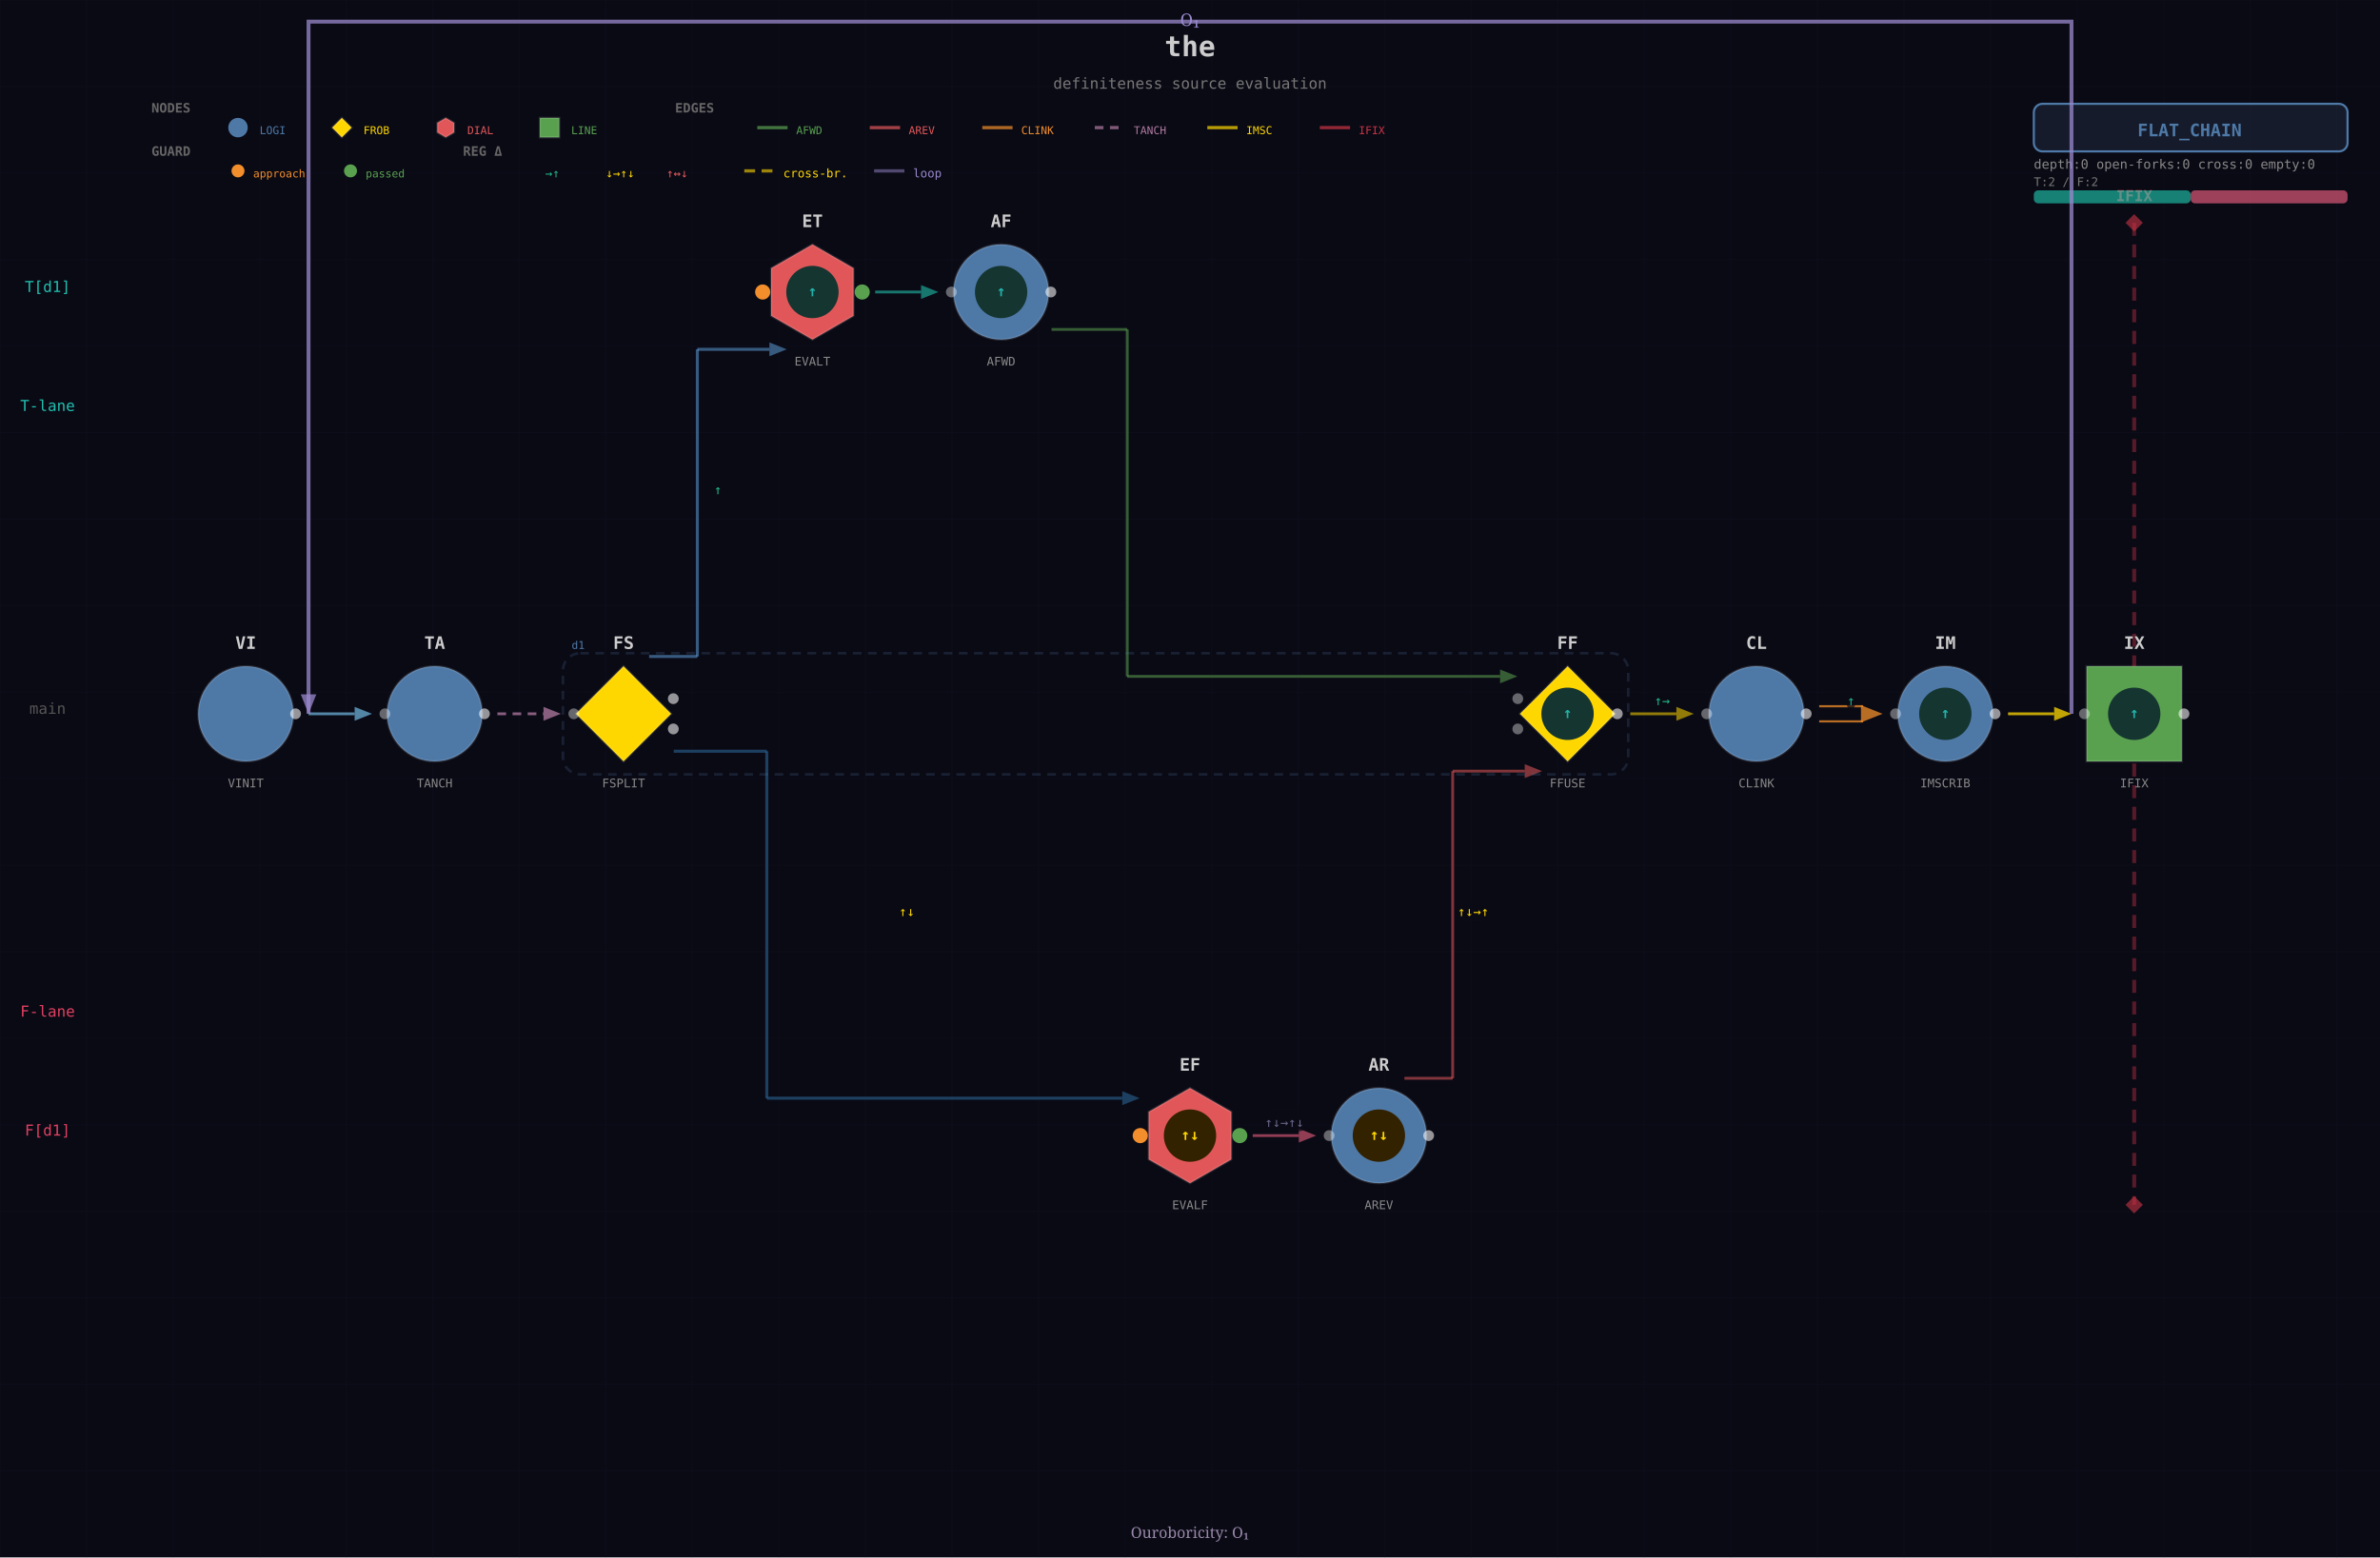
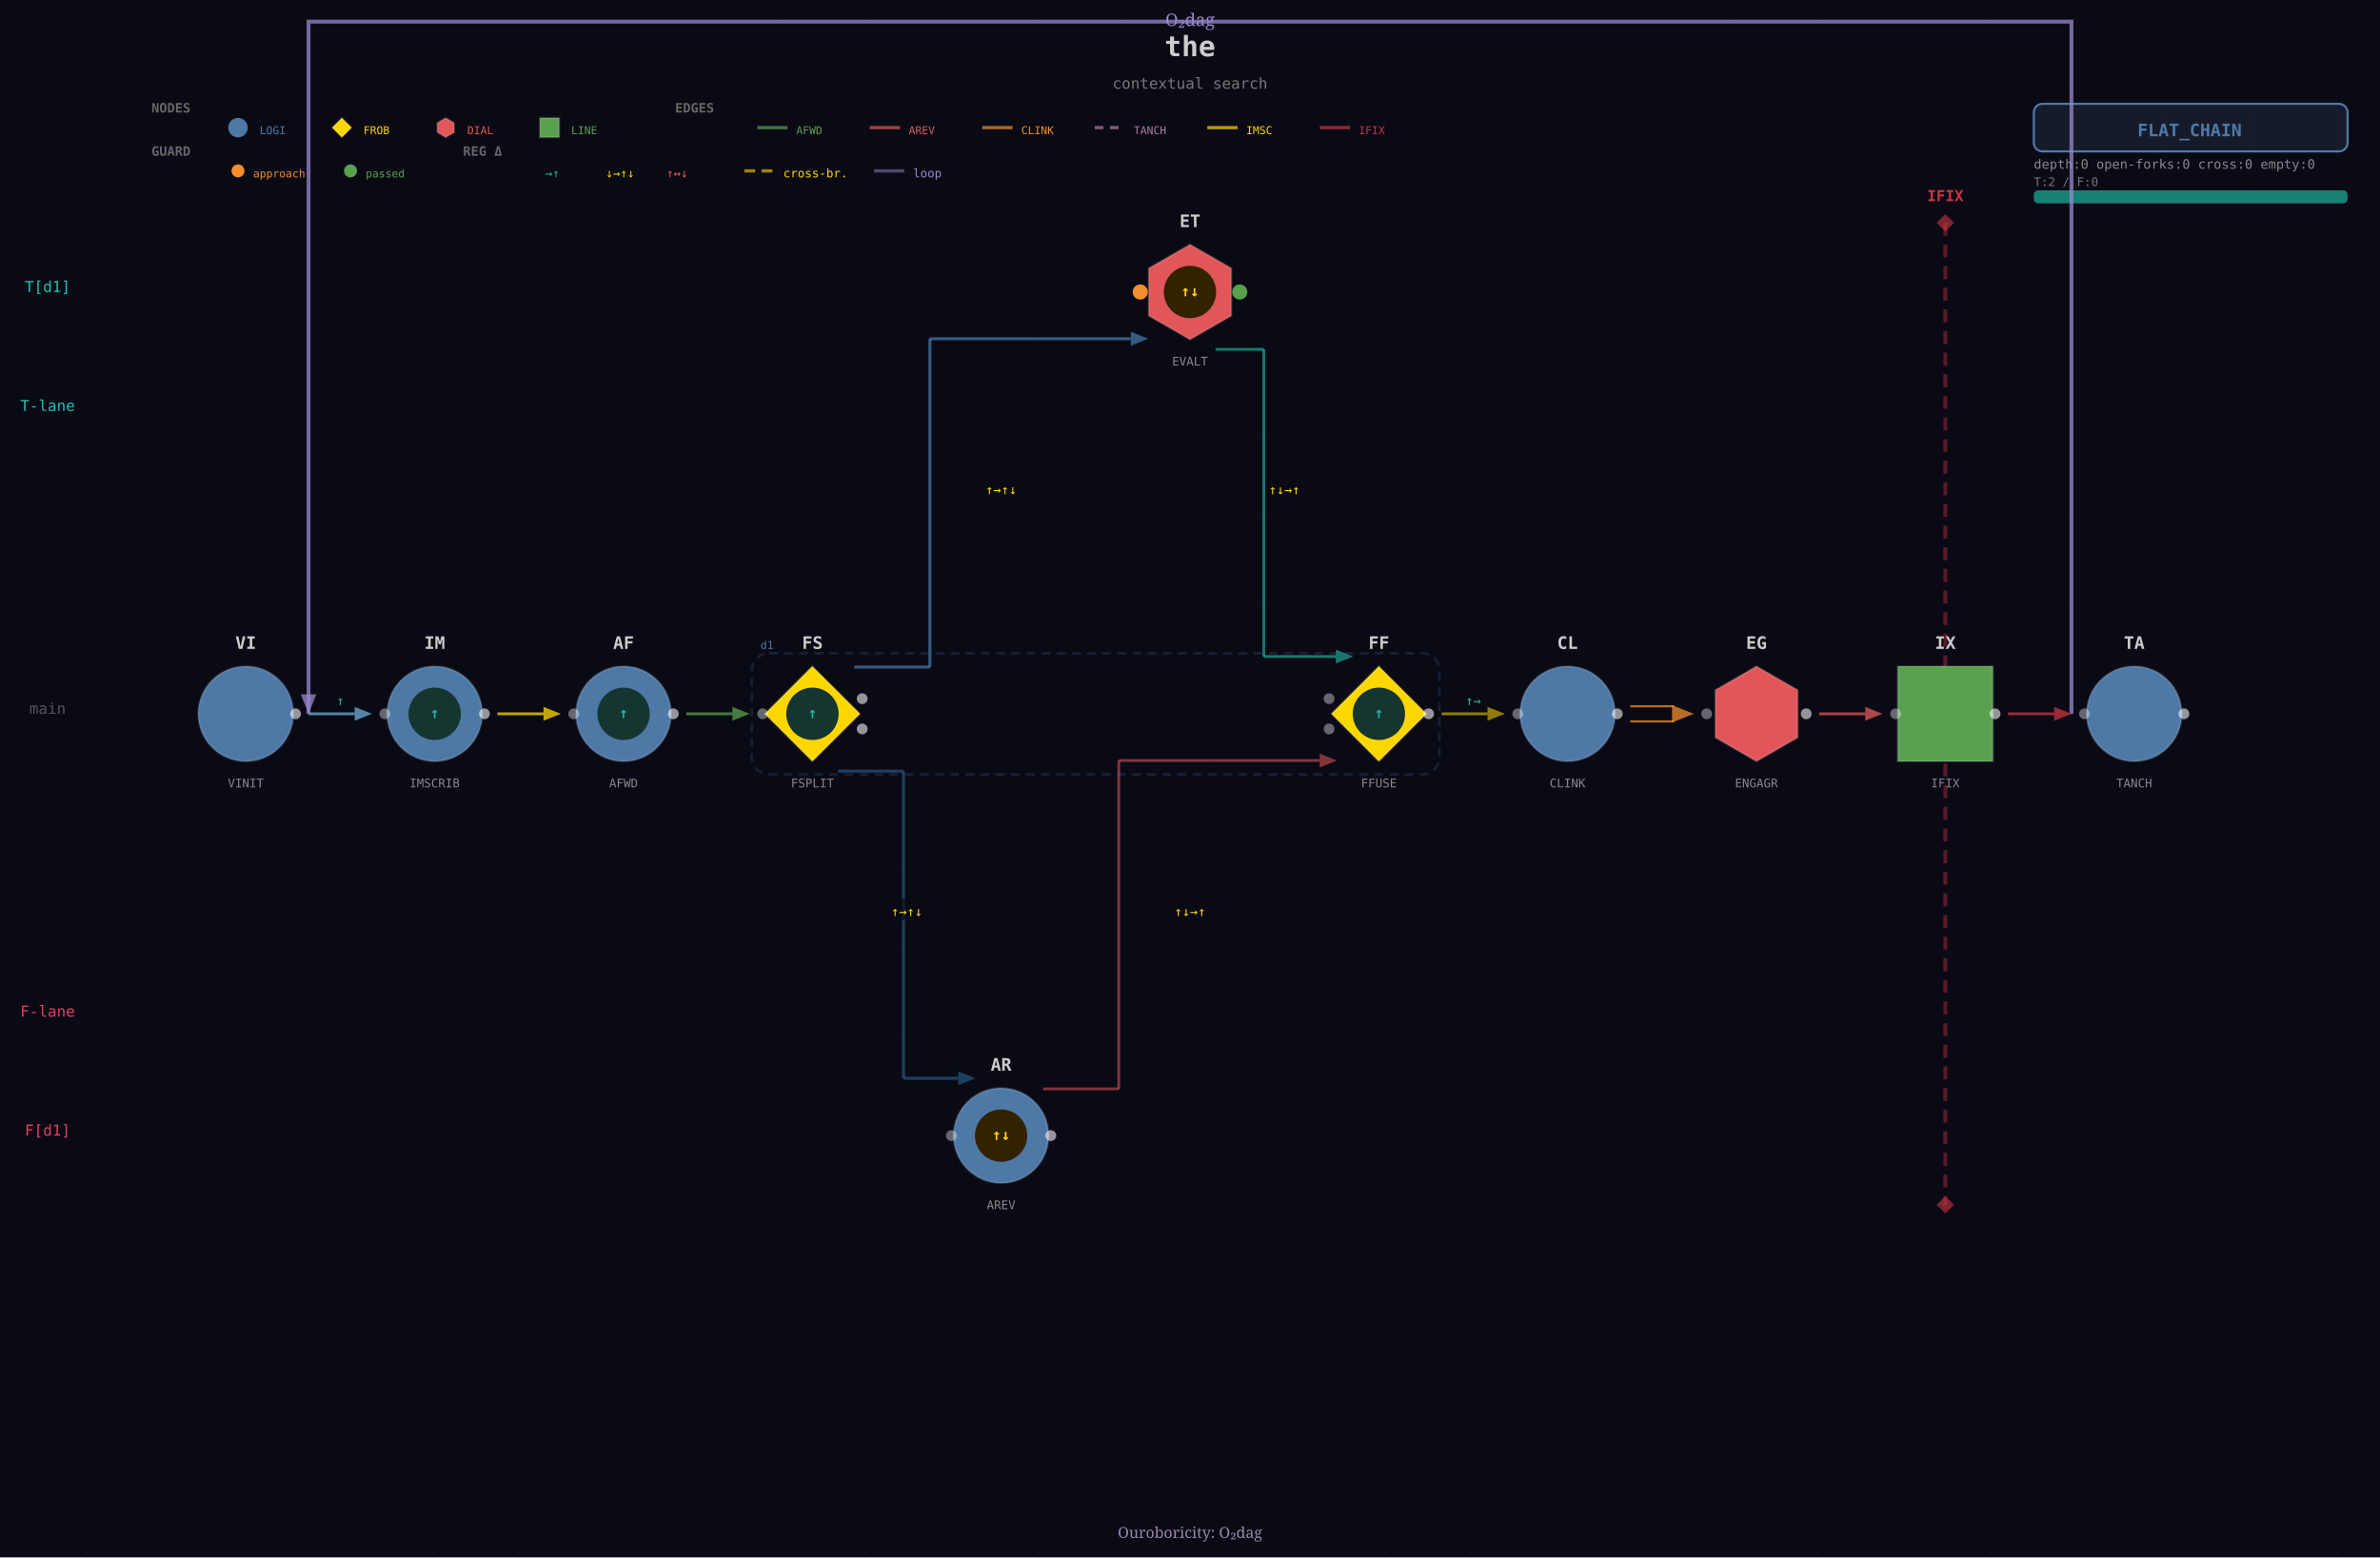
<svg xmlns="http://www.w3.org/2000/svg" viewBox="0 0 1100 720">
  <rect width="1100" height="720" fill="#0a0a15" />
  <line x1="0.0" y1="0.0" x2="0.0" y2="720.0" stroke="#151525" stroke-width="0.4" opacity="0.25" />
  <line x1="40.0" y1="0.0" x2="40.0" y2="720.0" stroke="#151525" stroke-width="0.4" opacity="0.25" />
  <line x1="80.0" y1="0.0" x2="80.0" y2="720.0" stroke="#151525" stroke-width="0.4" opacity="0.25" />
  <line x1="120.0" y1="0.0" x2="120.0" y2="720.0" stroke="#151525" stroke-width="0.4" opacity="0.25" />
  <line x1="160.0" y1="0.0" x2="160.0" y2="720.0" stroke="#151525" stroke-width="0.4" opacity="0.25" />
  <line x1="200.0" y1="0.0" x2="200.0" y2="720.0" stroke="#151525" stroke-width="0.4" opacity="0.25" />
  <line x1="240.0" y1="0.0" x2="240.0" y2="720.0" stroke="#151525" stroke-width="0.4" opacity="0.25" />
  <line x1="280.0" y1="0.0" x2="280.0" y2="720.0" stroke="#151525" stroke-width="0.4" opacity="0.25" />
  <line x1="320.0" y1="0.0" x2="320.0" y2="720.0" stroke="#151525" stroke-width="0.4" opacity="0.25" />
  <line x1="360.0" y1="0.0" x2="360.0" y2="720.0" stroke="#151525" stroke-width="0.4" opacity="0.25" />
  <line x1="400.0" y1="0.0" x2="400.0" y2="720.0" stroke="#151525" stroke-width="0.4" opacity="0.25" />
  <line x1="440.0" y1="0.0" x2="440.0" y2="720.0" stroke="#151525" stroke-width="0.4" opacity="0.25" />
  <line x1="480.0" y1="0.0" x2="480.0" y2="720.0" stroke="#151525" stroke-width="0.4" opacity="0.25" />
  <line x1="520.0" y1="0.0" x2="520.0" y2="720.0" stroke="#151525" stroke-width="0.4" opacity="0.25" />
  <line x1="560.0" y1="0.0" x2="560.0" y2="720.0" stroke="#151525" stroke-width="0.4" opacity="0.25" />
  <line x1="600.0" y1="0.0" x2="600.0" y2="720.0" stroke="#151525" stroke-width="0.4" opacity="0.25" />
  <line x1="640.0" y1="0.0" x2="640.0" y2="720.0" stroke="#151525" stroke-width="0.4" opacity="0.25" />
  <line x1="680.0" y1="0.0" x2="680.0" y2="720.0" stroke="#151525" stroke-width="0.4" opacity="0.25" />
  <line x1="720.0" y1="0.0" x2="720.0" y2="720.0" stroke="#151525" stroke-width="0.4" opacity="0.25" />
  <line x1="760.0" y1="0.0" x2="760.0" y2="720.0" stroke="#151525" stroke-width="0.4" opacity="0.25" />
  <line x1="800.0" y1="0.0" x2="800.0" y2="720.0" stroke="#151525" stroke-width="0.4" opacity="0.25" />
  <line x1="840.0" y1="0.0" x2="840.0" y2="720.0" stroke="#151525" stroke-width="0.4" opacity="0.25" />
  <line x1="880.0" y1="0.0" x2="880.0" y2="720.0" stroke="#151525" stroke-width="0.4" opacity="0.25" />
  <line x1="920.0" y1="0.0" x2="920.0" y2="720.0" stroke="#151525" stroke-width="0.4" opacity="0.25" />
  <line x1="960.0" y1="0.0" x2="960.0" y2="720.0" stroke="#151525" stroke-width="0.4" opacity="0.25" />
  <line x1="1000.0" y1="0.0" x2="1000.0" y2="720.0" stroke="#151525" stroke-width="0.4" opacity="0.25" />
  <line x1="1040.0" y1="0.0" x2="1040.0" y2="720.0" stroke="#151525" stroke-width="0.4" opacity="0.25" />
  <line x1="1080.0" y1="0.0" x2="1080.0" y2="720.0" stroke="#151525" stroke-width="0.4" opacity="0.25" />
  <line x1="0.0" y1="0.0" x2="1100.0" y2="0.0" stroke="#151525" stroke-width="0.4" opacity="0.25" />
  <line x1="0.0" y1="40.0" x2="1100.0" y2="40.0" stroke="#151525" stroke-width="0.4" opacity="0.25" />
  <line x1="0.0" y1="80.0" x2="1100.0" y2="80.0" stroke="#151525" stroke-width="0.4" opacity="0.25" />
  <line x1="0.0" y1="120.0" x2="1100.0" y2="120.0" stroke="#151525" stroke-width="0.4" opacity="0.25" />
  <line x1="0.0" y1="160.0" x2="1100.0" y2="160.0" stroke="#151525" stroke-width="0.4" opacity="0.25" />
  <line x1="0.0" y1="200.0" x2="1100.0" y2="200.0" stroke="#151525" stroke-width="0.4" opacity="0.25" />
  <line x1="0.0" y1="240.0" x2="1100.0" y2="240.0" stroke="#151525" stroke-width="0.4" opacity="0.25" />
  <line x1="0.0" y1="280.0" x2="1100.0" y2="280.0" stroke="#151525" stroke-width="0.4" opacity="0.25" />
  <line x1="0.0" y1="320.0" x2="1100.0" y2="320.0" stroke="#151525" stroke-width="0.4" opacity="0.25" />
  <line x1="0.0" y1="360.0" x2="1100.0" y2="360.0" stroke="#151525" stroke-width="0.4" opacity="0.25" />
  <line x1="0.0" y1="400.0" x2="1100.0" y2="400.0" stroke="#151525" stroke-width="0.4" opacity="0.25" />
  <line x1="0.0" y1="440.0" x2="1100.0" y2="440.0" stroke="#151525" stroke-width="0.4" opacity="0.25" />
  <line x1="0.0" y1="480.0" x2="1100.0" y2="480.0" stroke="#151525" stroke-width="0.4" opacity="0.25" />
  <line x1="0.0" y1="520.0" x2="1100.0" y2="520.0" stroke="#151525" stroke-width="0.4" opacity="0.25" />
  <line x1="0.0" y1="560.0" x2="1100.0" y2="560.0" stroke="#151525" stroke-width="0.4" opacity="0.25" />
  <line x1="0.0" y1="600.0" x2="1100.0" y2="600.0" stroke="#151525" stroke-width="0.4" opacity="0.25" />
  <line x1="0.0" y1="640.0" x2="1100.0" y2="640.0" stroke="#151525" stroke-width="0.4" opacity="0.25" />
  <line x1="0.0" y1="680.0" x2="1100.0" y2="680.0" stroke="#151525" stroke-width="0.4" opacity="0.25" />
  <text x="550.0" y="26.0" fill="#cccccc" font-size="13" text-anchor="middle" font-family="monospace" font-weight="bold">the</text>
-   <text x="550.0" y="41.0" fill="#777" font-size="7" text-anchor="middle" font-family="monospace">definiteness source evaluation</text>
+   <text x="550.0" y="41.0" fill="#777" font-size="7" text-anchor="middle" font-family="monospace">contextual search</text>
  <text x="22.0" y="190.0" fill="#20c0b0" font-size="7" text-anchor="middle" font-family="monospace">T-lane</text>
  <text x="22.0" y="135.0" fill="#20c0b0" font-size="7" text-anchor="middle" font-family="monospace">T[d1]</text>
  <text x="22.0" y="470.0" fill="#e04060" font-size="7" text-anchor="middle" font-family="monospace">F-lane</text>
  <text x="22.0" y="525.0" fill="#e04060" font-size="7" text-anchor="middle" font-family="monospace">F[d1]</text>
  <text x="22.0" y="330.0" fill="#555" font-size="7" text-anchor="middle" font-family="monospace">main</text>
-   <line x1="986.4" y1="103.0" x2="986.4" y2="557.0" stroke="#cc3344" stroke-width="1.8" opacity="0.4" stroke-dasharray="6,4" />
-   <text x="986.4" y="93.0" fill="#cc3344" font-size="7" text-anchor="middle" font-family="monospace" font-weight="bold">IFIX</text>
-   <polygon points="986.364,99.0 990.4,103 986.364,107.0 982.4,103" fill="#cc3344" opacity="0.6" />
-   <polygon points="986.364,553.0 990.4,557 986.364,561.0 982.4,557" fill="#cc3344" opacity="0.6" />
-   <line x1="300.0" y1="303.5" x2="322.3" y2="303.5" stroke="#5b9bd5" stroke-width="1.4" opacity="0.55" />
-   <line x1="322.3" y1="303.5" x2="322.3" y2="161.5" stroke="#5b9bd5" stroke-width="1.4" opacity="0.55" />
-   <line x1="322.3" y1="161.5" x2="355.6" y2="161.5" stroke="#5b9bd5" stroke-width="1.4" opacity="0.55" />
-   <polygon points="363.6,161.5 355.6,164.7 355.6,158.3" fill="#5b9bd5" opacity="0.55" />
-   <rect x="329.8" y="220.5" width="4.0" height="10" fill="#0a0a15" opacity="0.7" rx="3" />
-   <text x="331.8" y="228.5" fill="#20b888" font-size="6" text-anchor="middle" font-family="monospace">↑</text>
-   <line x1="404.5" y1="135.0" x2="425.7" y2="135.0" stroke="#20d0b8" stroke-width="1.3" opacity="0.55" />
-   <polygon points="433.7,135.0 425.7,138.2 425.7,131.8" fill="#20d0b8" opacity="0.55" />
-   <line x1="486.0" y1="152.3" x2="521.0" y2="152.3" stroke="#59a14f" stroke-width="1.3" opacity="0.55" />
-   <line x1="521.0" y1="152.3" x2="521.0" y2="312.7" stroke="#59a14f" stroke-width="1.3" opacity="0.55" />
-   <line x1="521.0" y1="312.7" x2="693.3" y2="312.7" stroke="#59a14f" stroke-width="1.3" opacity="0.55" />
-   <polygon points="701.3,312.7 693.3,315.9 693.3,309.5" fill="#59a14f" opacity="0.55" />
-   <line x1="311.4" y1="347.3" x2="354.4" y2="347.3" stroke="#2b6b9f" stroke-width="1.4" opacity="0.55" />
-   <line x1="354.4" y1="347.3" x2="354.4" y2="507.7" stroke="#2b6b9f" stroke-width="1.4" opacity="0.55" />
-   <line x1="354.4" y1="507.7" x2="518.7" y2="507.7" stroke="#2b6b9f" stroke-width="1.4" opacity="0.55" />
-   <polygon points="526.7,507.7 518.7,510.9 518.7,504.5" fill="#2b6b9f" opacity="0.55" />
-   <rect x="415.1" y="415.5" width="8.0" height="10" fill="#0a0a15" opacity="0.7" rx="3" />
-   <text x="419.1" y="423.5" fill="#ffd700" font-size="6" text-anchor="middle" font-family="monospace">↑↓</text>
-   <line x1="579.0" y1="525.0" x2="600.3" y2="525.0" stroke="#ff6688" stroke-width="1.3" opacity="0.55" />
-   <polygon points="608.3,525.0 600.3,528.2 600.3,521.8" fill="#ff6688" opacity="0.55" />
-   <rect x="583.6" y="513.0" width="20.0" height="10" fill="#0a0a15" opacity="0.7" rx="3" />
-   <text x="593.6" y="521.0" fill="#666688" font-size="6" text-anchor="middle" font-family="monospace">↑↓→↑↓</text>
-   <line x1="649.1" y1="498.5" x2="671.4" y2="498.5" stroke="#e15759" stroke-width="1.3" opacity="0.55" />
-   <line x1="671.4" y1="498.5" x2="671.4" y2="356.5" stroke="#e15759" stroke-width="1.3" opacity="0.55" />
-   <line x1="671.4" y1="356.5" x2="704.7" y2="356.5" stroke="#e15759" stroke-width="1.3" opacity="0.55" />
-   <polygon points="712.7,356.5 704.7,359.7 704.7,353.3" fill="#e15759" opacity="0.55" />
-   <rect x="672.9" y="415.5" width="16.0" height="10" fill="#0a0a15" opacity="0.7" rx="3" />
-   <text x="680.9" y="423.5" fill="#ffd700" font-size="6" text-anchor="middle" font-family="monospace">↑↓→↑</text>
+   <line x1="899.1" y1="103.0" x2="899.1" y2="557.0" stroke="#cc3344" stroke-width="1.8" opacity="0.4" stroke-dasharray="6,4" />
+   <text x="899.1" y="93.0" fill="#cc3344" font-size="7" text-anchor="middle" font-family="monospace" font-weight="bold">IFIX</text>
+   <polygon points="899.091,99.0 903.1,103 899.091,107.0 895.1,103" fill="#cc3344" opacity="0.6" />
+   <polygon points="899.091,553.0 903.1,557 899.091,561.0 895.1,557" fill="#cc3344" opacity="0.6" />
+   <line x1="394.8" y1="308.4" x2="429.8" y2="308.4" stroke="#5b9bd5" stroke-width="1.4" opacity="0.55" />
+   <line x1="429.8" y1="308.4" x2="429.8" y2="156.6" stroke="#5b9bd5" stroke-width="1.4" opacity="0.55" />
+   <line x1="429.8" y1="156.6" x2="522.7" y2="156.6" stroke="#5b9bd5" stroke-width="1.4" opacity="0.55" />
+   <polygon points="530.7,156.6 522.7,159.8 522.7,153.4" fill="#5b9bd5" opacity="0.55" />
+   <rect x="454.7" y="220.5" width="16.0" height="10" fill="#0a0a15" opacity="0.7" rx="3" />
+   <text x="462.7" y="228.5" fill="#ffd700" font-size="6" text-anchor="middle" font-family="monospace">↑→↑↓</text>
+   <line x1="561.8" y1="161.5" x2="584.1" y2="161.5" stroke="#20d0b8" stroke-width="1.3" opacity="0.55" />
+   <line x1="584.1" y1="161.5" x2="584.1" y2="303.5" stroke="#20d0b8" stroke-width="1.3" opacity="0.55" />
+   <line x1="584.1" y1="303.5" x2="617.4" y2="303.5" stroke="#20d0b8" stroke-width="1.3" opacity="0.55" />
+   <polygon points="625.4,303.5 617.4,306.7 617.4,300.3" fill="#20d0b8" opacity="0.55" />
+   <rect x="585.6" y="220.5" width="16.0" height="10" fill="#0a0a15" opacity="0.7" rx="3" />
+   <text x="593.6" y="228.5" fill="#ffd700" font-size="6" text-anchor="middle" font-family="monospace">↑↓→↑</text>
+   <line x1="387.3" y1="356.5" x2="417.6" y2="356.5" stroke="#2b6b9f" stroke-width="1.4" opacity="0.55" />
+   <line x1="417.6" y1="356.5" x2="417.6" y2="498.5" stroke="#2b6b9f" stroke-width="1.4" opacity="0.55" />
+   <line x1="417.6" y1="498.5" x2="442.9" y2="498.5" stroke="#2b6b9f" stroke-width="1.4" opacity="0.55" />
+   <polygon points="450.9,498.5 442.9,501.7 442.9,495.3" fill="#2b6b9f" opacity="0.55" />
+   <rect x="411.1" y="415.5" width="16.0" height="10" fill="#0a0a15" opacity="0.7" rx="3" />
+   <text x="419.1" y="423.5" fill="#ffd700" font-size="6" text-anchor="middle" font-family="monospace">↑→↑↓</text>
+   <line x1="482.1" y1="503.4" x2="517.1" y2="503.4" stroke="#e15759" stroke-width="1.3" opacity="0.55" />
+   <line x1="517.1" y1="503.4" x2="517.1" y2="351.6" stroke="#e15759" stroke-width="1.3" opacity="0.55" />
+   <line x1="517.1" y1="351.6" x2="609.9" y2="351.6" stroke="#e15759" stroke-width="1.3" opacity="0.55" />
+   <polygon points="617.9,351.6 609.9,354.8 609.9,348.4" fill="#e15759" opacity="0.55" />
+   <rect x="542.0" y="415.5" width="16.0" height="10" fill="#0a0a15" opacity="0.7" rx="3" />
+   <text x="550.0" y="423.5" fill="#ffd700" font-size="6" text-anchor="middle" font-family="monospace">↑↓→↑</text>
  <line x1="142.6" y1="330.0" x2="163.9" y2="330.0" stroke="#6baed6" stroke-width="1.3" opacity="0.75" />
  <polygon points="171.9,330.0 163.9,333.2 163.9,326.8" fill="#6baed6" opacity="0.75" />
-   <line x1="229.9" y1="330.0" x2="251.2" y2="330.0" stroke="#b07aa1" stroke-width="1.3" opacity="0.75" stroke-dasharray="4,3" />
-   <polygon points="259.2,330.0 251.2,333.2 251.2,326.8" fill="#b07aa1" opacity="0.75" />
-   <line x1="840.8" y1="326.5" x2="861.1" y2="326.5" stroke="#f28e2b" stroke-width="1.0" opacity="0.75" />
-   <line x1="840.8" y1="333.5" x2="861.1" y2="333.5" stroke="#f28e2b" stroke-width="1.0" opacity="0.75" />
-   <polygon points="870.1,330.0 860.1,334.0 860.1,326.0" fill="#f28e2b" opacity="0.75" />
-   <rect x="853.5" y="318.0" width="4.0" height="10" fill="#0a0a15" opacity="0.7" rx="3" />
-   <text x="855.5" y="326.0" fill="#20b888" font-size="6" text-anchor="middle" font-family="monospace">↑</text>
-   <line x1="928.1" y1="330.0" x2="949.4" y2="330.0" stroke="#ffd700" stroke-width="1.3" opacity="0.75" />
-   <polygon points="957.4,330.0 949.4,333.2 949.4,326.8" fill="#ffd700" opacity="0.75" />
-   <line x1="753.5" y1="330.0" x2="774.8" y2="330.0" stroke="#ffd700" stroke-width="1.3" opacity="0.55" />
-   <polygon points="782.8,330.0 774.8,333.2 774.8,326.8" fill="#ffd700" opacity="0.55" />
-   <rect x="764.2" y="318.0" width="8.0" height="10" fill="#0a0a15" opacity="0.7" rx="3" />
-   <text x="768.2" y="326.0" fill="#20b888" font-size="6" text-anchor="middle" font-family="monospace">↑→</text>
+   <rect x="155.3" y="318.0" width="4.0" height="10" fill="#0a0a15" opacity="0.7" rx="3" />
+   <text x="157.3" y="326.0" fill="#20b888" font-size="6" text-anchor="middle" font-family="monospace">↑</text>
+   <line x1="229.9" y1="330.0" x2="251.2" y2="330.0" stroke="#ffd700" stroke-width="1.3" opacity="0.75" />
+   <polygon points="259.2,330.0 251.2,333.2 251.2,326.8" fill="#ffd700" opacity="0.75" />
+   <line x1="317.2" y1="330.0" x2="338.5" y2="330.0" stroke="#59a14f" stroke-width="1.3" opacity="0.75" />
+   <polygon points="346.5,330.0 338.5,333.2 338.5,326.8" fill="#59a14f" opacity="0.75" />
+   <line x1="753.5" y1="326.5" x2="773.8" y2="326.5" stroke="#f28e2b" stroke-width="1.0" opacity="0.75" />
+   <line x1="753.5" y1="333.5" x2="773.8" y2="333.5" stroke="#f28e2b" stroke-width="1.0" opacity="0.75" />
+   <polygon points="782.8,330.0 772.8,334.0 772.8,326.0" fill="#f28e2b" opacity="0.75" />
+   <line x1="840.8" y1="330.0" x2="862.1" y2="330.0" stroke="#e15759" stroke-width="1.3" opacity="0.75" />
+   <polygon points="870.1,330.0 862.1,333.2 862.1,326.8" fill="#e15759" opacity="0.75" />
+   <line x1="928.1" y1="330.0" x2="949.4" y2="330.0" stroke="#cc3344" stroke-width="1.3" opacity="0.75" />
+   <polygon points="957.4,330.0 949.4,333.2 949.4,326.8" fill="#cc3344" opacity="0.75" />
+   <line x1="666.3" y1="330.0" x2="687.5" y2="330.0" stroke="#ffd700" stroke-width="1.3" opacity="0.55" />
+   <polygon points="695.5,330.0 687.5,333.2 687.5,326.8" fill="#ffd700" opacity="0.55" />
+   <rect x="676.9" y="318.0" width="8.0" height="10" fill="#0a0a15" opacity="0.7" rx="3" />
+   <text x="680.9" y="326.0" fill="#20b888" font-size="6" text-anchor="middle" font-family="monospace">↑→</text>
  <circle cx="113.6" cy="330.0" r="22.0" fill="#4e79a7" stroke="#ffffff20" stroke-width="1.0" />
  <text x="113.6" y="300.0" fill="#cccccc" font-size="8" text-anchor="middle" font-family="monospace" font-weight="bold">VI</text>
  <text x="113.6" y="364.0" fill="#888" font-size="5.5" text-anchor="middle" font-family="monospace">VINIT</text>
  <circle cx="136.6" cy="330.0" r="2.5" fill="#ffffff90" stroke-width="0" />
  <circle cx="200.9" cy="330.0" r="22.0" fill="#4e79a7" stroke="#ffffff20" stroke-width="1.0" />
-   <text x="200.9" y="300.0" fill="#cccccc" font-size="8" text-anchor="middle" font-family="monospace" font-weight="bold">TA</text>
-   <text x="200.9" y="364.0" fill="#888" font-size="5.5" text-anchor="middle" font-family="monospace">TANCH</text>
+   <circle cx="200.9" cy="330.0" r="12.1" fill="#153530" stroke-width="0" />
+   <text x="200.9" y="332.0" fill="#20b2aa" font-size="7" text-anchor="middle" font-family="monospace" font-weight="bold">↑</text>
+   <text x="200.9" y="300.0" fill="#cccccc" font-size="8" text-anchor="middle" font-family="monospace" font-weight="bold">IM</text>
+   <text x="200.9" y="364.0" fill="#888" font-size="5.5" text-anchor="middle" font-family="monospace">IMSCRIB</text>
  <circle cx="177.9" cy="330.0" r="2.5" fill="#ffffff60" stroke-width="0" />
  <circle cx="223.9" cy="330.0" r="2.5" fill="#ffffff90" stroke-width="0" />
-   <polygon points="288.182,308.0 310.2,330 288.182,352.0 266.2,330" fill="#ffd700" stroke="#ffffff20" stroke-width="1.0" />
-   <text x="288.2" y="300.0" fill="#cccccc" font-size="8" text-anchor="middle" font-family="monospace" font-weight="bold">FS</text>
-   <text x="288.2" y="364.0" fill="#888" font-size="5.5" text-anchor="middle" font-family="monospace">FSPLIT</text>
+   <circle cx="288.2" cy="330.0" r="22.0" fill="#4e79a7" stroke="#ffffff20" stroke-width="1.0" />
+   <circle cx="288.2" cy="330.0" r="12.1" fill="#153530" stroke-width="0" />
+   <text x="288.2" y="332.0" fill="#20b2aa" font-size="7" text-anchor="middle" font-family="monospace" font-weight="bold">↑</text>
+   <text x="288.2" y="300.0" fill="#cccccc" font-size="8" text-anchor="middle" font-family="monospace" font-weight="bold">AF</text>
+   <text x="288.2" y="364.0" fill="#888" font-size="5.5" text-anchor="middle" font-family="monospace">AFWD</text>
  <circle cx="265.2" cy="330.0" r="2.5" fill="#ffffff60" stroke-width="0" />
-   <circle cx="311.2" cy="323.0" r="2.5" fill="#ffffff90" stroke-width="0" />
-   <circle cx="311.2" cy="337.0" r="2.5" fill="#ffffff90" stroke-width="0" />
-   <polygon points="394.5,146.0 375.5,157.0 356.4,146.0 356.4,124.0 375.5,113.0 394.5,124.0" fill="#e15759" stroke="#ffffff20" stroke-width="1.0" />
-   <circle cx="375.5" cy="135.0" r="12.1" fill="#153530" stroke-width="0" />
-   <text x="375.5" y="137.0" fill="#20b2aa" font-size="7" text-anchor="middle" font-family="monospace" font-weight="bold">↑</text>
-   <text x="375.5" y="105.0" fill="#cccccc" font-size="8" text-anchor="middle" font-family="monospace" font-weight="bold">ET</text>
-   <text x="375.5" y="169.0" fill="#888" font-size="5.5" text-anchor="middle" font-family="monospace">EVALT</text>
-   <circle cx="352.5" cy="135.0" r="3.5" fill="#f28e2b" stroke-width="0.8" />
-   <circle cx="398.5" cy="135.0" r="3.5" fill="#59a14f" stroke-width="0.9" />
-   <circle cx="462.7" cy="135.0" r="22.0" fill="#4e79a7" stroke="#ffffff20" stroke-width="1.0" />
-   <circle cx="462.7" cy="135.0" r="12.1" fill="#153530" stroke-width="0" />
-   <text x="462.7" y="137.0" fill="#20b2aa" font-size="7" text-anchor="middle" font-family="monospace" font-weight="bold">↑</text>
-   <text x="462.7" y="105.0" fill="#cccccc" font-size="8" text-anchor="middle" font-family="monospace" font-weight="bold">AF</text>
-   <text x="462.7" y="169.0" fill="#888" font-size="5.5" text-anchor="middle" font-family="monospace">AFWD</text>
-   <circle cx="439.7" cy="135.0" r="2.5" fill="#ffffff60" stroke-width="0" />
-   <circle cx="485.7" cy="135.0" r="2.5" fill="#ffffff90" stroke-width="0" />
-   <polygon points="569.1,536.0 550.0,547.0 530.9,536.0 530.9,514.0 550.0,503.0 569.1,514.0" fill="#e15759" stroke="#ffffff20" stroke-width="1.0" />
-   <circle cx="550.0" cy="525.0" r="12.1" fill="#332200" stroke-width="0" />
-   <text x="550.0" y="527.0" fill="#ffd700" font-size="7" text-anchor="middle" font-family="monospace" font-weight="bold">↑↓</text>
-   <text x="550.0" y="495.0" fill="#cccccc" font-size="8" text-anchor="middle" font-family="monospace" font-weight="bold">EF</text>
-   <text x="550.0" y="559.0" fill="#888" font-size="5.5" text-anchor="middle" font-family="monospace">EVALF</text>
-   <circle cx="527.0" cy="525.0" r="3.5" fill="#f28e2b" stroke-width="0.8" />
-   <circle cx="573.0" cy="525.0" r="3.5" fill="#59a14f" stroke-width="0.9" />
-   <circle cx="637.3" cy="525.0" r="22.0" fill="#4e79a7" stroke="#ffffff20" stroke-width="1.0" />
-   <circle cx="637.3" cy="525.0" r="12.1" fill="#332200" stroke-width="0" />
-   <text x="637.3" y="527.0" fill="#ffd700" font-size="7" text-anchor="middle" font-family="monospace" font-weight="bold">↑↓</text>
-   <text x="637.3" y="495.0" fill="#cccccc" font-size="8" text-anchor="middle" font-family="monospace" font-weight="bold">AR</text>
-   <text x="637.3" y="559.0" fill="#888" font-size="5.5" text-anchor="middle" font-family="monospace">AREV</text>
-   <circle cx="614.3" cy="525.0" r="2.5" fill="#ffffff60" stroke-width="0" />
-   <circle cx="660.3" cy="525.0" r="2.5" fill="#ffffff90" stroke-width="0" />
-   <polygon points="724.545,308.0 746.5,330 724.545,352.0 702.5,330" fill="#ffd700" stroke="#ffffff20" stroke-width="1.0" />
-   <circle cx="724.5" cy="330.0" r="12.1" fill="#153530" stroke-width="0" />
-   <text x="724.5" y="332.0" fill="#20b2aa" font-size="7" text-anchor="middle" font-family="monospace" font-weight="bold">↑</text>
-   <text x="724.5" y="300.0" fill="#cccccc" font-size="8" text-anchor="middle" font-family="monospace" font-weight="bold">FF</text>
-   <text x="724.5" y="364.0" fill="#888" font-size="5.5" text-anchor="middle" font-family="monospace">FFUSE</text>
-   <circle cx="701.5" cy="323.0" r="2.5" fill="#ffffff60" stroke-width="0" />
-   <circle cx="701.5" cy="337.0" r="2.5" fill="#ffffff60" stroke-width="0" />
+   <circle cx="311.2" cy="330.0" r="2.5" fill="#ffffff90" stroke-width="0" />
+   <polygon points="375.455,308.0 397.5,330 375.455,352.0 353.5,330" fill="#ffd700" stroke="#ffffff20" stroke-width="1.0" />
+   <circle cx="375.5" cy="330.0" r="12.1" fill="#153530" stroke-width="0" />
+   <text x="375.5" y="332.0" fill="#20b2aa" font-size="7" text-anchor="middle" font-family="monospace" font-weight="bold">↑</text>
+   <text x="375.5" y="300.0" fill="#cccccc" font-size="8" text-anchor="middle" font-family="monospace" font-weight="bold">FS</text>
+   <text x="375.5" y="364.0" fill="#888" font-size="5.5" text-anchor="middle" font-family="monospace">FSPLIT</text>
+   <circle cx="352.5" cy="330.0" r="2.5" fill="#ffffff60" stroke-width="0" />
+   <circle cx="398.5" cy="323.0" r="2.5" fill="#ffffff90" stroke-width="0" />
+   <circle cx="398.5" cy="337.0" r="2.5" fill="#ffffff90" stroke-width="0" />
+   <circle cx="462.7" cy="525.0" r="22.0" fill="#4e79a7" stroke="#ffffff20" stroke-width="1.0" />
+   <circle cx="462.7" cy="525.0" r="12.1" fill="#332200" stroke-width="0" />
+   <text x="462.7" y="527.0" fill="#ffd700" font-size="7" text-anchor="middle" font-family="monospace" font-weight="bold">↑↓</text>
+   <text x="462.7" y="495.0" fill="#cccccc" font-size="8" text-anchor="middle" font-family="monospace" font-weight="bold">AR</text>
+   <text x="462.7" y="559.0" fill="#888" font-size="5.5" text-anchor="middle" font-family="monospace">AREV</text>
+   <circle cx="439.7" cy="525.0" r="2.5" fill="#ffffff60" stroke-width="0" />
+   <circle cx="485.7" cy="525.0" r="2.5" fill="#ffffff90" stroke-width="0" />
+   <polygon points="569.1,146.0 550.0,157.0 530.9,146.0 530.9,124.0 550.0,113.0 569.1,124.0" fill="#e15759" stroke="#ffffff20" stroke-width="1.0" />
+   <circle cx="550.0" cy="135.0" r="12.1" fill="#332200" stroke-width="0" />
+   <text x="550.0" y="137.0" fill="#ffd700" font-size="7" text-anchor="middle" font-family="monospace" font-weight="bold">↑↓</text>
+   <text x="550.0" y="105.0" fill="#cccccc" font-size="8" text-anchor="middle" font-family="monospace" font-weight="bold">ET</text>
+   <text x="550.0" y="169.0" fill="#888" font-size="5.5" text-anchor="middle" font-family="monospace">EVALT</text>
+   <circle cx="527.0" cy="135.0" r="3.5" fill="#f28e2b" stroke-width="0.8" />
+   <circle cx="573.0" cy="135.0" r="3.5" fill="#59a14f" stroke-width="0.9" />
+   <polygon points="637.273,308.0 659.3,330 637.273,352.0 615.3,330" fill="#ffd700" stroke="#ffffff20" stroke-width="1.0" />
+   <circle cx="637.3" cy="330.0" r="12.1" fill="#153530" stroke-width="0" />
+   <text x="637.3" y="332.0" fill="#20b2aa" font-size="7" text-anchor="middle" font-family="monospace" font-weight="bold">↑</text>
+   <text x="637.3" y="300.0" fill="#cccccc" font-size="8" text-anchor="middle" font-family="monospace" font-weight="bold">FF</text>
+   <text x="637.3" y="364.0" fill="#888" font-size="5.5" text-anchor="middle" font-family="monospace">FFUSE</text>
+   <circle cx="614.3" cy="323.0" r="2.5" fill="#ffffff60" stroke-width="0" />
+   <circle cx="614.3" cy="337.0" r="2.5" fill="#ffffff60" stroke-width="0" />
+   <circle cx="660.3" cy="330.0" r="2.5" fill="#ffffff90" stroke-width="0" />
+   <circle cx="724.5" cy="330.0" r="22.0" fill="#4e79a7" stroke="#ffffff20" stroke-width="1.0" />
+   <text x="724.5" y="300.0" fill="#cccccc" font-size="8" text-anchor="middle" font-family="monospace" font-weight="bold">CL</text>
+   <text x="724.5" y="364.0" fill="#888" font-size="5.5" text-anchor="middle" font-family="monospace">CLINK</text>
+   <circle cx="701.5" cy="330.0" r="2.5" fill="#ffffff60" stroke-width="0" />
  <circle cx="747.5" cy="330.0" r="2.5" fill="#ffffff90" stroke-width="0" />
-   <circle cx="811.8" cy="330.0" r="22.0" fill="#4e79a7" stroke="#ffffff20" stroke-width="1.0" />
-   <text x="811.8" y="300.0" fill="#cccccc" font-size="8" text-anchor="middle" font-family="monospace" font-weight="bold">CL</text>
-   <text x="811.8" y="364.0" fill="#888" font-size="5.5" text-anchor="middle" font-family="monospace">CLINK</text>
+   <polygon points="830.9,341.0 811.8,352.0 792.8,341.0 792.8,319.0 811.8,308.0 830.9,319.0" fill="#e15759" stroke="#ffffff20" stroke-width="1.0" />
+   <text x="811.8" y="300.0" fill="#cccccc" font-size="8" text-anchor="middle" font-family="monospace" font-weight="bold">EG</text>
+   <text x="811.8" y="364.0" fill="#888" font-size="5.5" text-anchor="middle" font-family="monospace">ENGAGR</text>
  <circle cx="788.8" cy="330.0" r="2.5" fill="#ffffff60" stroke-width="0" />
  <circle cx="834.8" cy="330.0" r="2.5" fill="#ffffff90" stroke-width="0" />
-   <circle cx="899.1" cy="330.0" r="22.0" fill="#4e79a7" stroke="#ffffff20" stroke-width="1.0" />
-   <circle cx="899.1" cy="330.0" r="12.1" fill="#153530" stroke-width="0" />
-   <text x="899.1" y="332.0" fill="#20b2aa" font-size="7" text-anchor="middle" font-family="monospace" font-weight="bold">↑</text>
-   <text x="899.1" y="300.0" fill="#cccccc" font-size="8" text-anchor="middle" font-family="monospace" font-weight="bold">IM</text>
-   <text x="899.1" y="364.0" fill="#888" font-size="5.5" text-anchor="middle" font-family="monospace">IMSCRIB</text>
+   <rect x="877.1" y="308.0" width="44.0" height="44.0" fill="#59a14f" stroke="#ffffff20" stroke-width="1.0" />
+   <text x="899.1" y="300.0" fill="#cccccc" font-size="8" text-anchor="middle" font-family="monospace" font-weight="bold">IX</text>
+   <text x="899.1" y="364.0" fill="#888" font-size="5.5" text-anchor="middle" font-family="monospace">IFIX</text>
  <circle cx="876.1" cy="330.0" r="2.5" fill="#ffffff60" stroke-width="0" />
  <circle cx="922.1" cy="330.0" r="2.5" fill="#ffffff90" stroke-width="0" />
-   <rect x="964.4" y="308.0" width="44.0" height="44.0" fill="#59a14f" stroke="#ffffff20" stroke-width="1.0" />
-   <circle cx="986.4" cy="330.0" r="12.1" fill="#153530" stroke-width="0" />
-   <text x="986.4" y="332.0" fill="#20b2aa" font-size="7" text-anchor="middle" font-family="monospace" font-weight="bold">↑</text>
-   <text x="986.4" y="300.0" fill="#cccccc" font-size="8" text-anchor="middle" font-family="monospace" font-weight="bold">IX</text>
-   <text x="986.4" y="364.0" fill="#888" font-size="5.5" text-anchor="middle" font-family="monospace">IFIX</text>
+   <circle cx="986.4" cy="330.0" r="22.0" fill="#4e79a7" stroke="#ffffff20" stroke-width="1.0" />
+   <text x="986.4" y="300.0" fill="#cccccc" font-size="8" text-anchor="middle" font-family="monospace" font-weight="bold">TA</text>
+   <text x="986.4" y="364.0" fill="#888" font-size="5.5" text-anchor="middle" font-family="monospace">TANCH</text>
  <circle cx="963.4" cy="330.0" r="2.5" fill="#ffffff60" stroke-width="0" />
  <circle cx="1009.4" cy="330.0" r="2.5" fill="#ffffff90" stroke-width="0" />
-   <text x="550.0" y="711.0" fill="#9988aa" font-size="7" text-anchor="middle" font-family="serif">Ouroboricity: O₁</text>
+   <text x="550.0" y="711.0" fill="#9988aa" font-size="7" text-anchor="middle" font-family="serif">Ouroboricity: O₂dag</text>
  <text x="70.0" y="52.0" fill="#666" font-size="6" text-anchor="start" font-family="monospace" font-weight="bold">NODES</text>
  <circle cx="110.0" cy="59.0" r="4.5" fill="#4e79a7" stroke-width="0" />
  <text x="120.0" y="62.0" fill="#4e79a7" font-size="5" text-anchor="start" font-family="monospace">LOGI</text>
  <polygon points="158,54.5 162.5,59 158,63.5 153.5,59" fill="#ffd700" stroke="#ffffff20" stroke-width="1.0" />
  <text x="168.0" y="62.0" fill="#ffd700" font-size="5" text-anchor="start" font-family="monospace">FROB</text>
  <polygon points="209.9,61.2 206.0,63.5 202.1,61.2 202.1,56.8 206.0,54.5 209.9,56.8" fill="#e15759" stroke="#ffffff20" stroke-width="1.0" />
  <text x="216.0" y="62.0" fill="#e15759" font-size="5" text-anchor="start" font-family="monospace">DIAL</text>
  <rect x="249.5" y="54.5" width="9.0" height="9.0" fill="#59a14f" stroke="#ffffff20" stroke-width="1.0" />
  <text x="264.0" y="62.0" fill="#59a14f" font-size="5" text-anchor="start" font-family="monospace">LINE</text>
  <text x="312.0" y="52.0" fill="#666" font-size="6" text-anchor="start" font-family="monospace" font-weight="bold">EDGES</text>
  <line x1="350.0" y1="59.0" x2="364.0" y2="59.0" stroke="#59a14f" stroke-width="1.5" opacity="0.7" />
  <text x="368.0" y="62.0" fill="#59a14f" font-size="5" text-anchor="start" font-family="monospace">AFWD</text>
  <line x1="402.0" y1="59.0" x2="416.0" y2="59.0" stroke="#e15759" stroke-width="1.5" opacity="0.7" />
  <text x="420.0" y="62.0" fill="#e15759" font-size="5" text-anchor="start" font-family="monospace">AREV</text>
  <line x1="454.0" y1="59.0" x2="468.0" y2="59.0" stroke="#f28e2b" stroke-width="1.5" opacity="0.7" />
  <text x="472.0" y="62.0" fill="#f28e2b" font-size="5" text-anchor="start" font-family="monospace">CLINK</text>
  <line x1="506.0" y1="59.0" x2="520.0" y2="59.0" stroke="#b07aa1" stroke-width="1.5" opacity="0.7" stroke-dasharray="4,3" />
  <text x="524.0" y="62.0" fill="#b07aa1" font-size="5" text-anchor="start" font-family="monospace">TANCH</text>
  <line x1="558.0" y1="59.0" x2="572.0" y2="59.0" stroke="#ffd700" stroke-width="1.5" opacity="0.7" />
  <text x="576.0" y="62.0" fill="#ffd700" font-size="5" text-anchor="start" font-family="monospace">IMSC</text>
  <line x1="610.0" y1="59.0" x2="624.0" y2="59.0" stroke="#cc3344" stroke-width="1.5" opacity="0.7" />
  <text x="628.0" y="62.0" fill="#cc3344" font-size="5" text-anchor="start" font-family="monospace">IFIX</text>
  <text x="70.0" y="72.0" fill="#666" font-size="6" text-anchor="start" font-family="monospace" font-weight="bold">GUARD</text>
  <circle cx="110.0" cy="79.0" r="3.0" fill="#f28e2b" stroke-width="0.8" />
  <text x="117.0" y="82.0" fill="#f28e2b" font-size="5" text-anchor="start" font-family="monospace">approach</text>
  <circle cx="162.0" cy="79.0" r="3.0" fill="#59a14f" stroke-width="0.9" />
  <text x="169.0" y="82.0" fill="#59a14f" font-size="5" text-anchor="start" font-family="monospace">passed</text>
  <text x="214.0" y="72.0" fill="#666" font-size="6" text-anchor="start" font-family="monospace" font-weight="bold">REG Δ</text>
  <text x="252.0" y="82.0" fill="#20b888" font-size="5.5" text-anchor="start" font-family="monospace">→↑</text>
  <text x="280.0" y="82.0" fill="#ffd700" font-size="5.5" text-anchor="start" font-family="monospace">↓→↑↓</text>
  <text x="308.0" y="82.0" fill="#e15759" font-size="5.5" text-anchor="start" font-family="monospace">↑↔↓</text>
  <line x1="344.0" y1="79.0" x2="358.0" y2="79.0" stroke="#ffd700" stroke-width="1.5" opacity="0.6" stroke-dasharray="5,3" />
  <text x="362.0" y="82.0" fill="#ffd700" font-size="5.5" text-anchor="start" font-family="monospace">cross-br.</text>
  <line x1="404.0" y1="79.0" x2="418.0" y2="79.0" stroke="#9988cc" stroke-width="1.5" opacity="0.5" />
  <text x="422.0" y="82.0" fill="#9988cc" font-size="5.5" text-anchor="start" font-family="monospace">loop</text>
-   <rect x="260.182" y="302" width="492.364" height="56" fill="none" stroke="#4e79a7" stroke-width="1.2" opacity="0.2" rx="8" ry="8" stroke-dasharray="4,3" />
-   <text x="264.2" y="300.0" fill="#4e79a7" font-size="5" text-anchor="start" font-family="monospace">d1</text>
+   <rect x="347.455" y="302" width="317.818" height="56" fill="none" stroke="#4e79a7" stroke-width="1.2" opacity="0.2" rx="8" ry="8" stroke-dasharray="4,3" />
+   <text x="351.5" y="300.0" fill="#4e79a7" font-size="5" text-anchor="start" font-family="monospace">d1</text>
  <rect x="940" y="48" width="145" height="22" fill="#4e79a7" opacity="0.15" rx="4" />
  <rect x="940" y="48" width="145" height="22" fill="none" stroke="#4e79a7" stroke-width="1" rx="4" />
  <text x="1012.0" y="63.0" fill="#4e79a7" font-size="8" text-anchor="middle" font-family="monospace" font-weight="bold">FLAT_CHAIN</text>
  <text x="940.0" y="78.0" fill="#888" font-size="6" text-anchor="start" font-family="monospace">depth:0  open-forks:0  cross:0  empty:0</text>
-   <text x="940.0" y="86.0" fill="#777" font-size="5.5" text-anchor="start" font-family="monospace">T:2 / F:2</text>
-   <rect x="940" y="88" width="72.5" height="6" fill="#20d0b8" opacity="0.6" rx="2" />
-   <rect x="1012.5" y="88" width="72.5" height="6" fill="#ff6688" opacity="0.6" rx="2" />
+   <text x="940.0" y="86.0" fill="#777" font-size="5.5" text-anchor="start" font-family="monospace">T:2 / F:0</text>
+   <rect x="940" y="88" width="145.0" height="6" fill="#20d0b8" opacity="0.6" rx="2" />
+   <rect x="1085.0" y="88" width="0.0" height="6" fill="#ff6688" opacity="0.6" rx="2" />
  <path d="M957.4,330.0 L957.4,10.0 L142.6,10.0 L142.6,330.0" fill="none" stroke="#9988cc" stroke-width="1.8" opacity="0.75" />
  <polygon points="142.6,330.0 139.0,321.0 146.2,321.0" fill="#9988cc" opacity="0.75" />
-   <text x="550.0" y="12.0" fill="#9988cc" font-size="8" text-anchor="middle" font-family="serif">O₁</text>
+   <text x="550.0" y="12.0" fill="#9988cc" font-size="8" text-anchor="middle" font-family="serif">O₂dag</text>
</svg>
